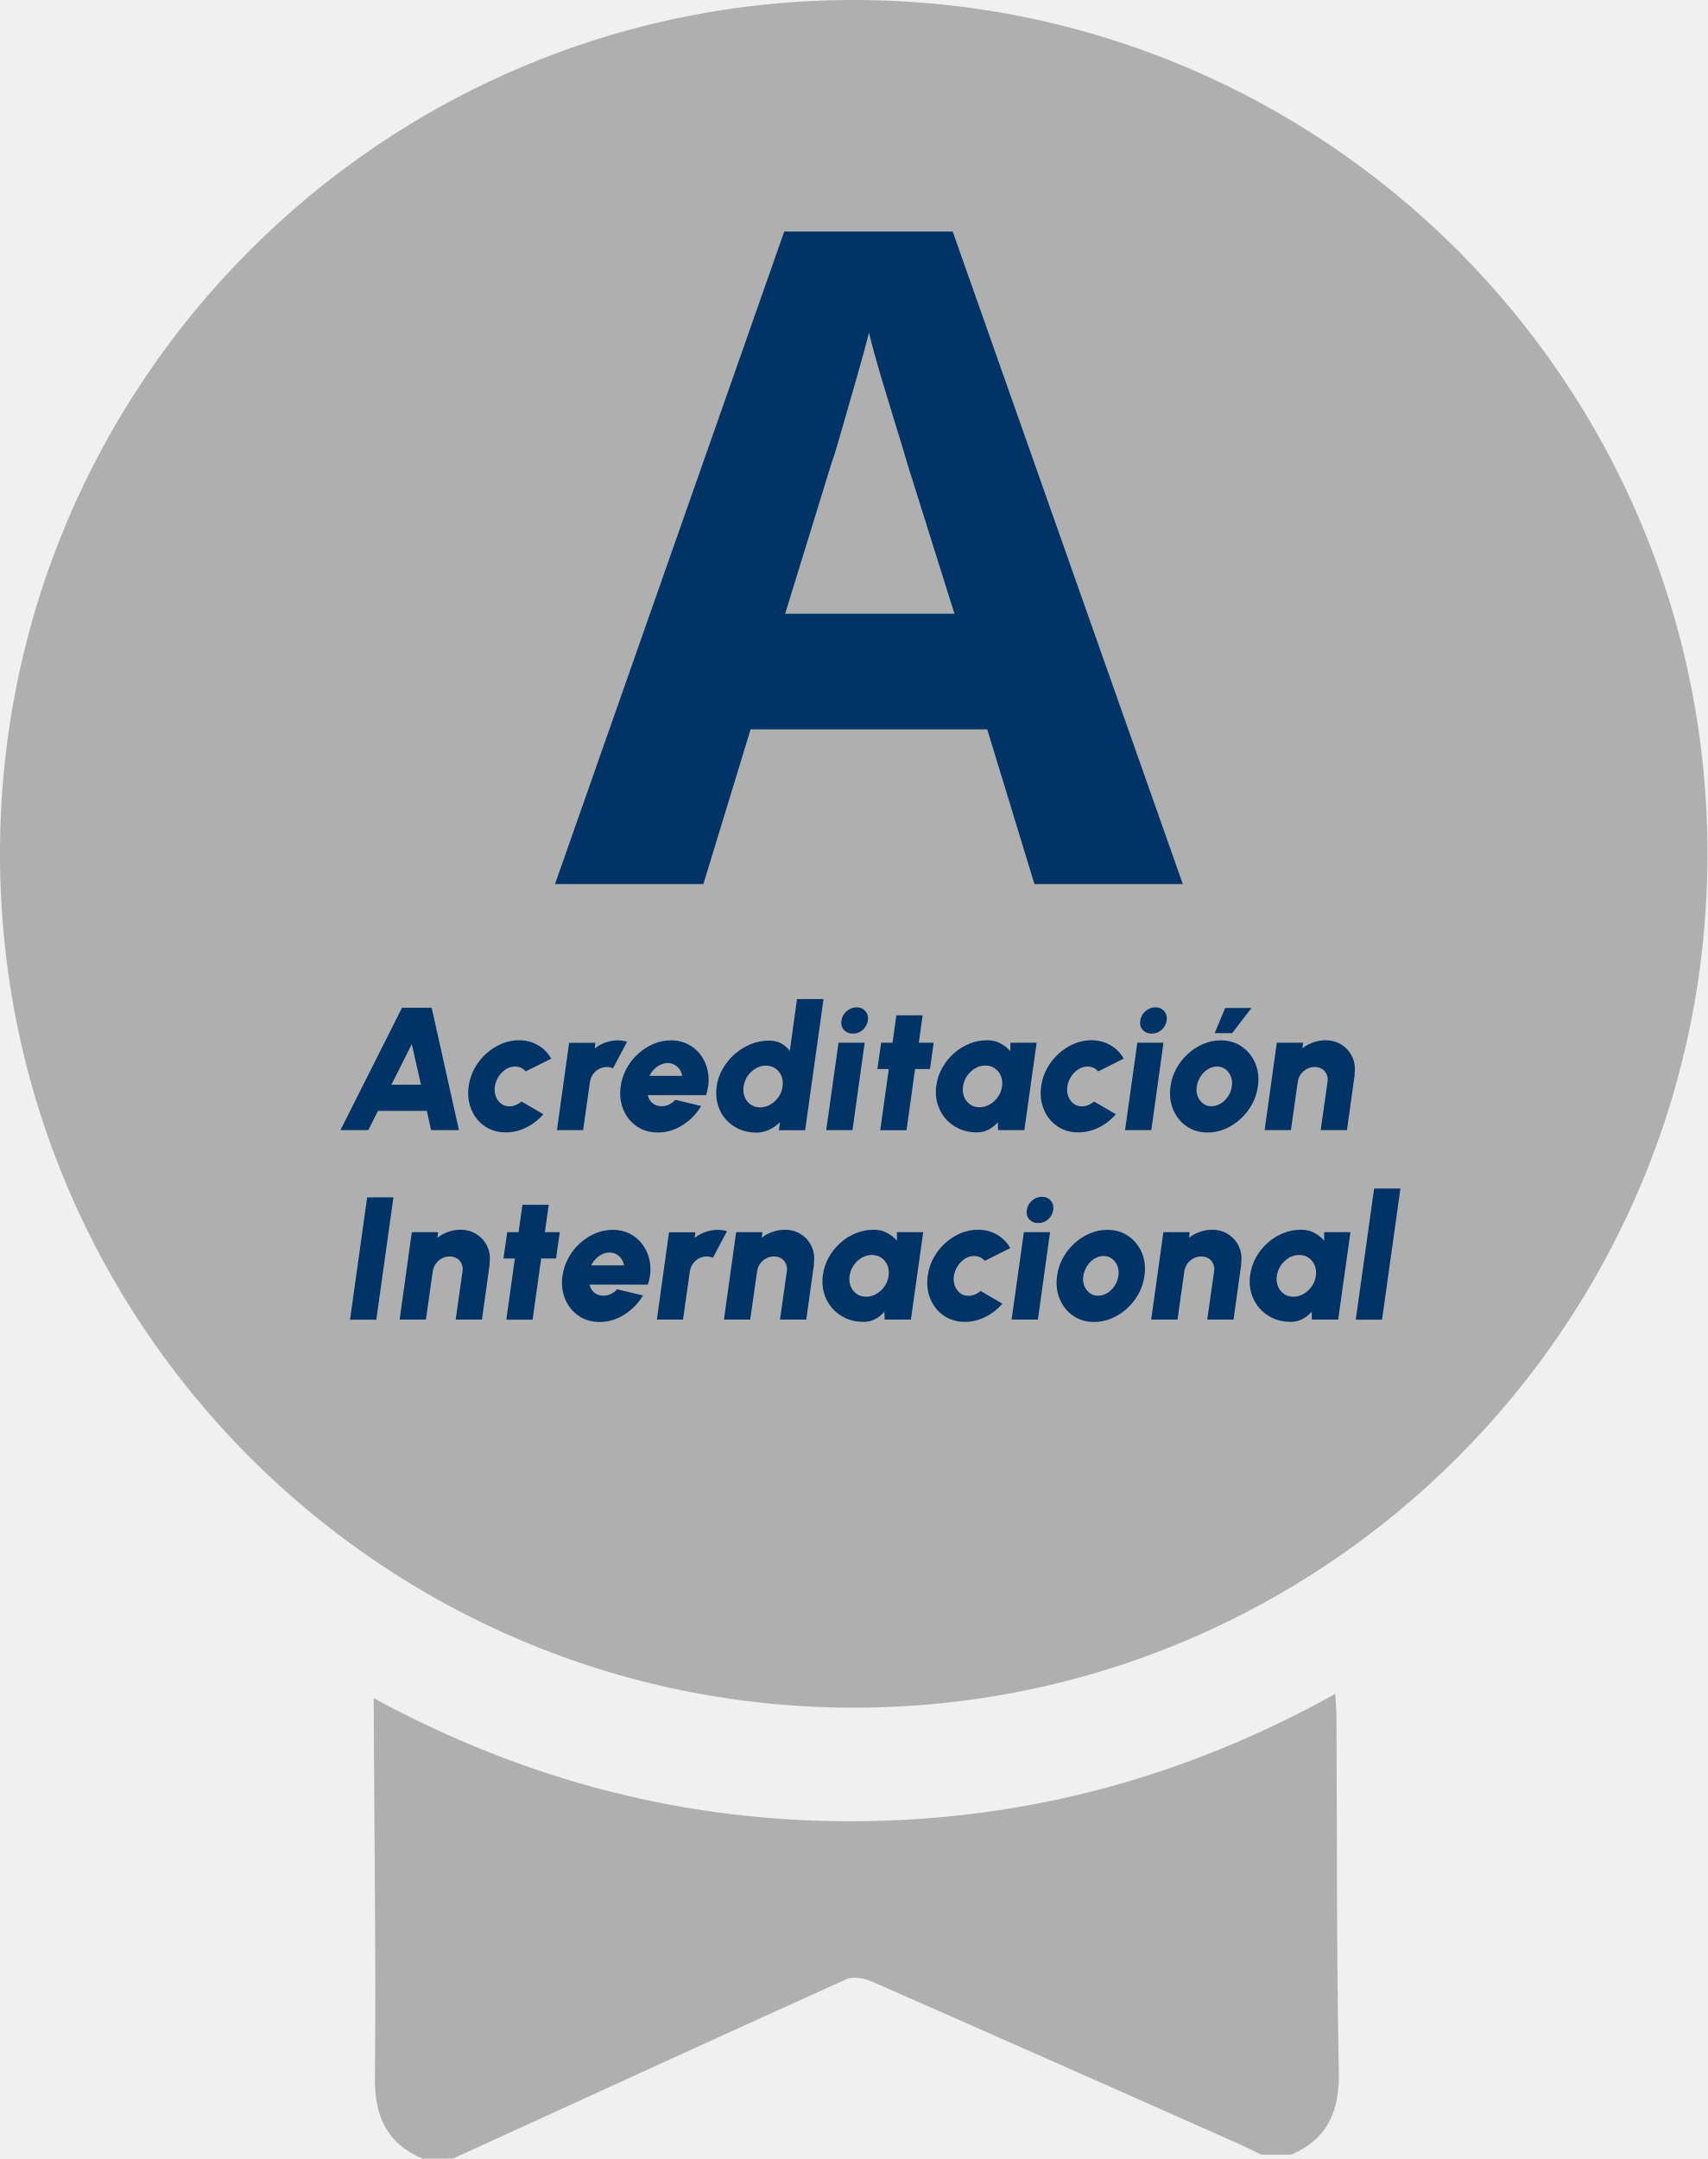
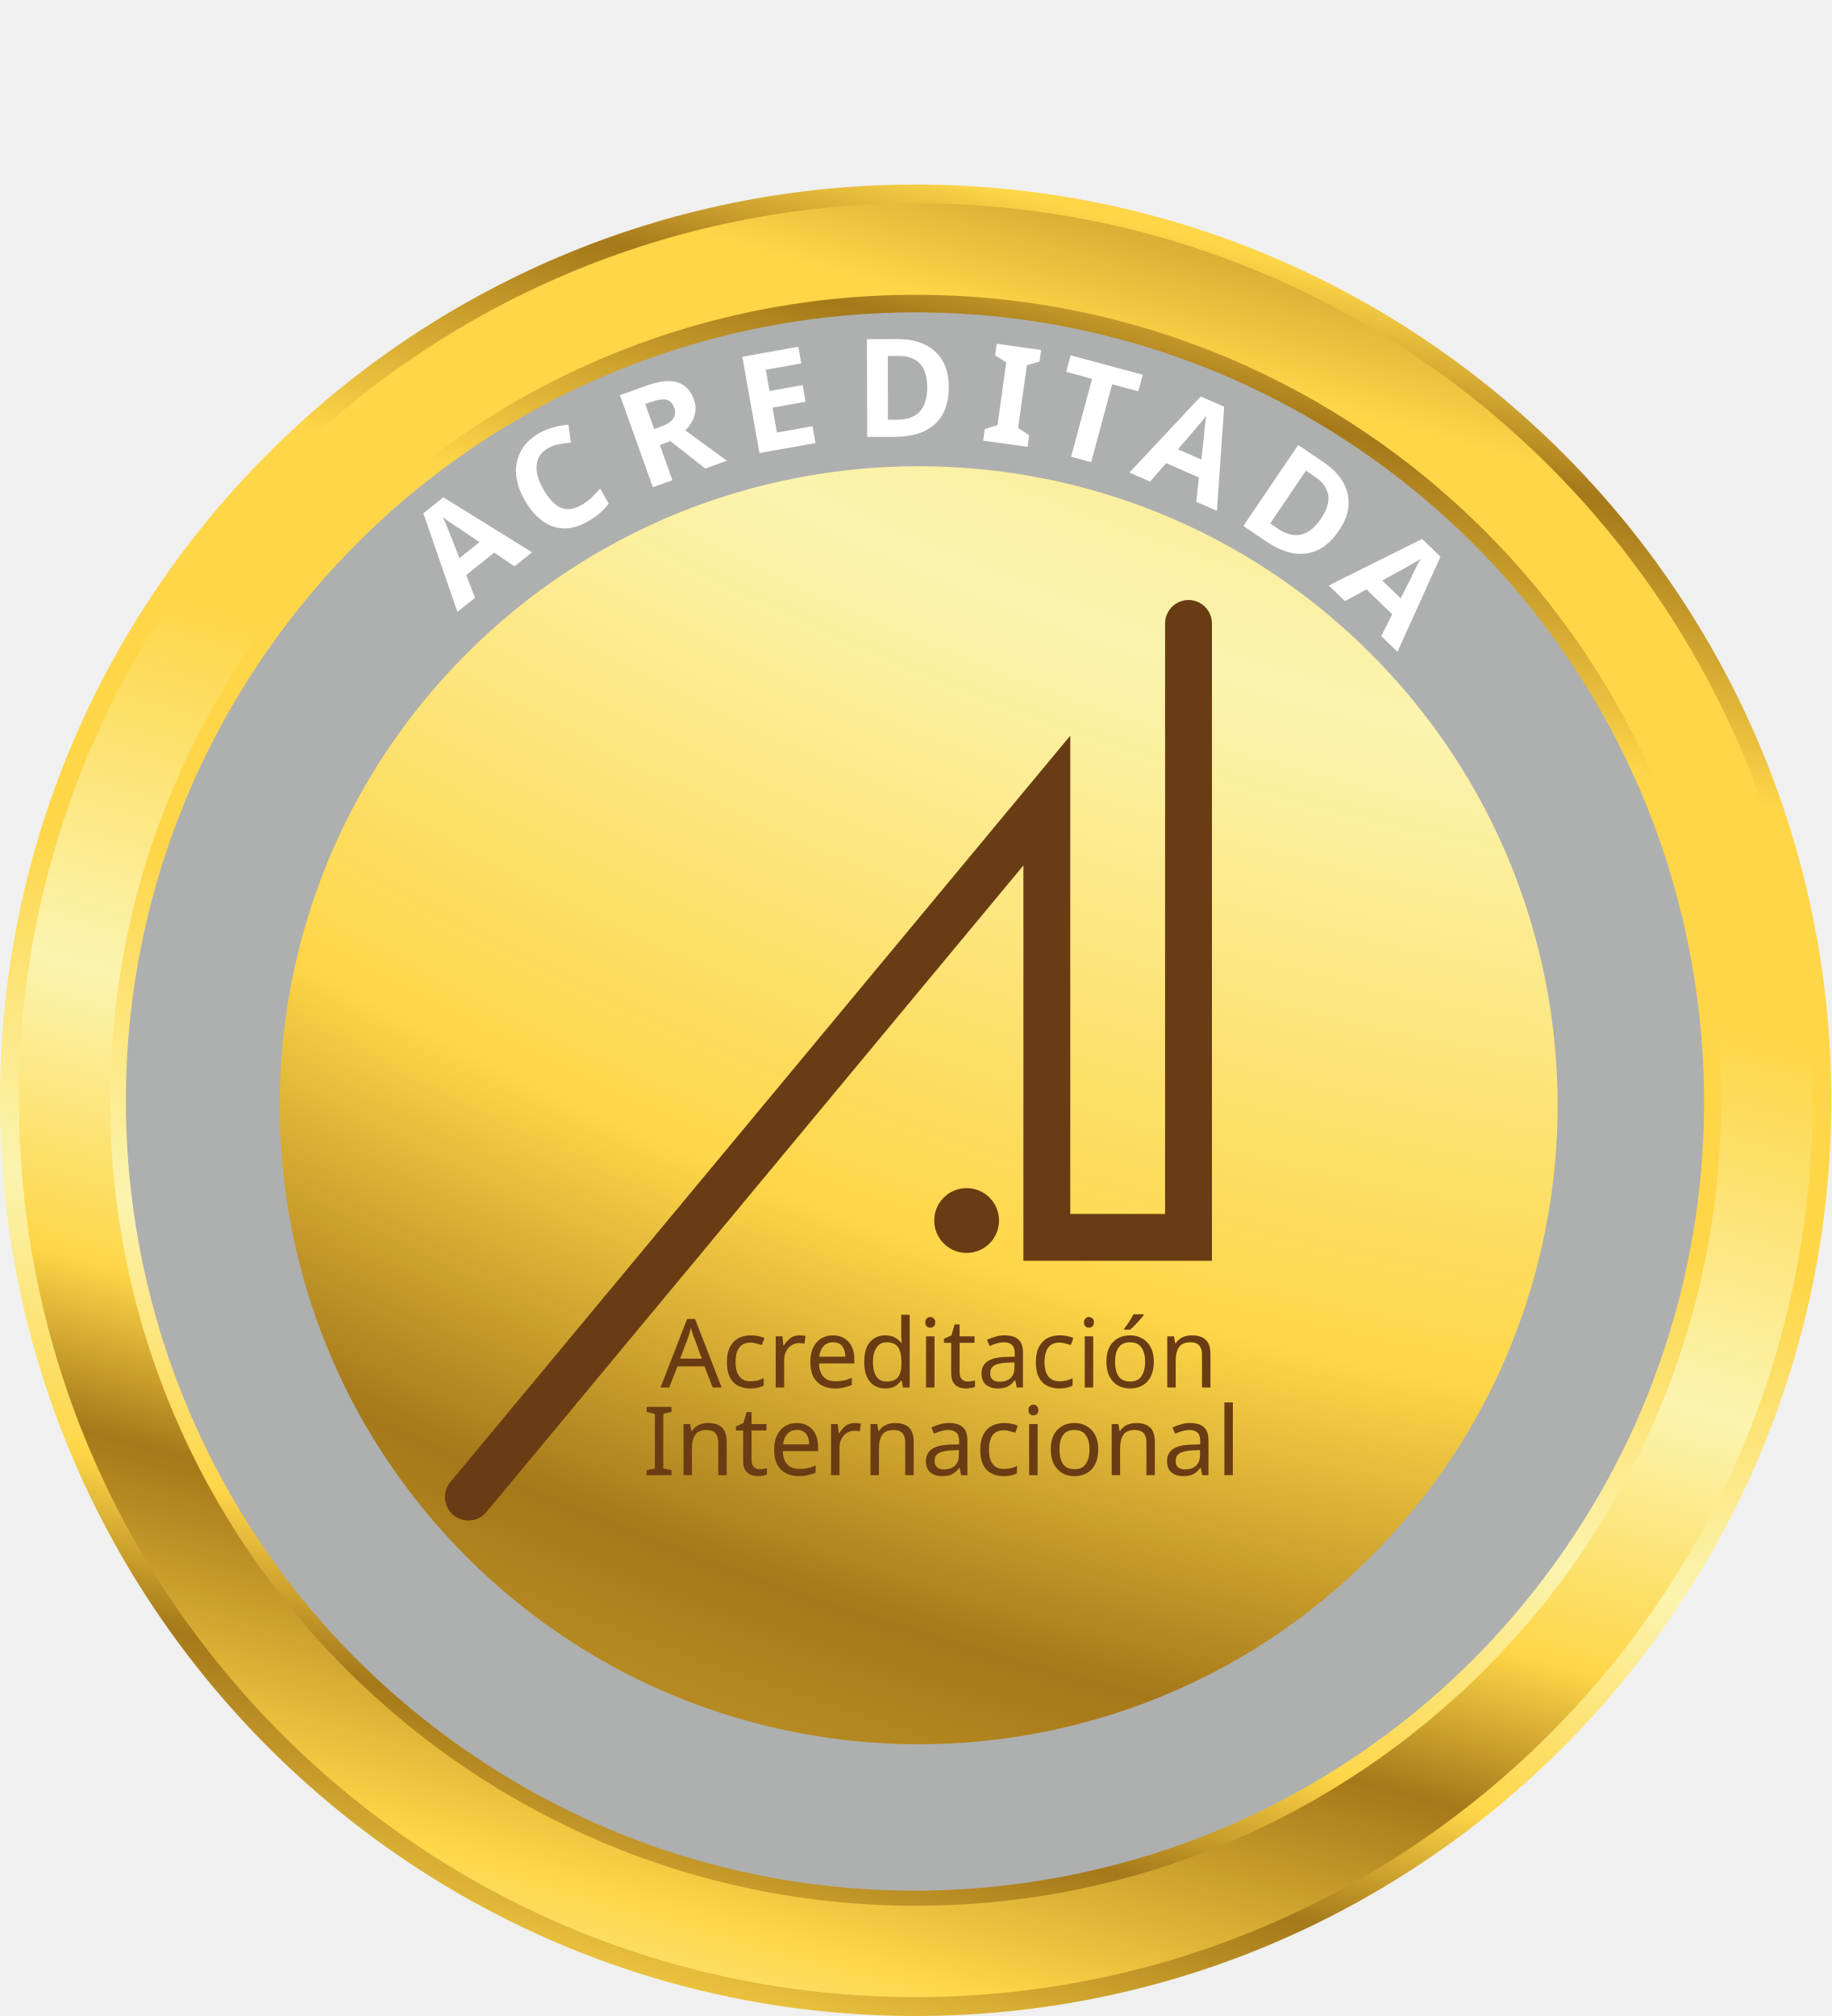
- <svg xmlns="http://www.w3.org/2000/svg" id="Capa_2" viewBox="0 0 151.43 191.44">
+ <svg xmlns="http://www.w3.org/2000/svg" xmlns:xlink="http://www.w3.org/1999/xlink" id="Capa_2" viewBox="0 0 115.31 126.92">
  <defs>
-     <style>.cls-1{font-family:UrbanistItalic-Black, Urbanist;font-size:80.69px;font-variation-settings:'wght' 900;font-weight:800;}.cls-1,.cls-2{fill:#036;}.cls-3{fill:#afafaf;}.cls-3,.cls-2{stroke-width:0px;}</style>
+     <style>.cls-1{fill:url(#_Новый_образец_градиента_165);}.cls-1,.cls-2,.cls-3,.cls-4,.cls-5{stroke-width:0px;}.cls-2{fill:url(#_Безымянный_градиент_5);}.cls-3{fill:url(#_Новый_образец_градиента_165-2);}.cls-6{fill:#fff;font-family:JosefinSansRoman-Bold, 'Josefin Sans';font-size:8.62px;font-variation-settings:'wght' 700;font-weight:700;}.cls-7{fill:none;stroke:#693c14;stroke-linecap:round;stroke-miterlimit:10;stroke-width:2.95px;}.cls-8{font-family:JosefinSansRoman-Regular, 'Josefin Sans';font-size:6.02px;font-variation-settings:'wght' 400;}.cls-8,.cls-5{fill:#693c14;}.cls-4{fill:#aeafaf;}</style>
+     <linearGradient id="_Новый_образец_градиента_165" x1="71.86" y1="14.2" x2="38.26" y2="144.43" gradientUnits="userSpaceOnUse">
+       <stop offset="0" stop-color="#fed648" />
+       <stop offset=".07" stop-color="#a57819" />
+       <stop offset=".19" stop-color="#fed648" />
+       <stop offset=".4" stop-color="#fed648" />
+       <stop offset=".56" stop-color="#fbf4af" />
+       <stop offset=".68" stop-color="#fed648" />
+       <stop offset=".75" stop-color="#a57819" />
+       <stop offset=".88" stop-color="#fed648" />
+       <stop offset=".97" stop-color="#fbf4af" />
+       <stop offset="1" stop-color="#fed648" />
+     </linearGradient>
+     <linearGradient id="_Новый_образец_градиента_165-2" x1="78.1" y1="-5.08" x2="38.85" y2="137.64" xlink:href="#_Новый_образец_градиента_165" />
+     <radialGradient id="_Безымянный_градиент_5" cx="-836.68" cy="2428.51" fx="-836.68" fy="2428.51" r="698.21" gradientTransform="translate(1364.89 -564.39) rotate(45) scale(.48)" gradientUnits="userSpaceOnUse">
+       <stop offset="0" stop-color="#fed648" />
+       <stop offset=".07" stop-color="#a57819" />
+       <stop offset=".19" stop-color="#fed648" />
+       <stop offset=".4" stop-color="#fed648" />
+       <stop offset=".56" stop-color="#fbf4af" />
+       <stop offset=".68" stop-color="#fed648" />
+       <stop offset=".75" stop-color="#a57819" />
+       <stop offset=".88" stop-color="#fed648" />
+       <stop offset=".97" stop-color="#fbf4af" />
+       <stop offset="1" stop-color="#fed648" />
+     </radialGradient>
  </defs>
  <g id="Capa_1-2">
-     <circle class="cls-3" cx="75.71" cy="75.71" r="75.71" />
-     <path class="cls-3" d="m37.54,191.44c-3.18-1.33-4.32-3.71-4.29-7.14.09-10.5-.05-21-.1-31.49,0-.63,0-1.25-.01-2.23,13.46,7.3,27.63,10.99,42.74,10.91,15.06-.08,29.16-3.86,42.53-11.29.05.87.11,1.52.11,2.18.06,10.44,0,20.87.21,31.3.07,3.49-.96,5.98-4.22,7.37-.88,0-1.76,0-2.64.01-.73-.35-1.45-.71-2.18-1.04-10.78-4.78-21.56-9.57-32.36-14.31-.67-.29-1.65-.49-2.25-.22-11.65,5.26-23.27,10.59-34.9,15.91-.88,0-1.76,0-2.64.01Z" />
-     <path class="cls-2" d="m35.66,89.36h2.62l2.42,10.85h-2.47l-.38-1.71h-4.33l-.86,1.71h-2.47l5.46-10.85Zm-.95,6.82h2.62l-.81-3.6-1.81,3.6Z" />
-     <path class="cls-2" d="m46.25,97.67l1.93,1.13c-.42.49-.92.88-1.5,1.17s-1.19.44-1.82.44c-.71,0-1.34-.18-1.87-.55-.54-.37-.93-.86-1.19-1.48-.26-.62-.34-1.3-.24-2.05.08-.57.25-1.1.52-1.59.27-.49.61-.93,1.02-1.3.41-.37.86-.67,1.36-.88.5-.21,1.01-.32,1.55-.32.64,0,1.2.15,1.7.44s.89.69,1.17,1.19l-2.26,1.13c-.12-.14-.26-.25-.42-.32-.16-.07-.34-.11-.52-.11-.29,0-.57.08-.83.25-.26.17-.47.38-.64.65-.17.27-.28.56-.33.87-.04.31-.01.59.08.86.1.27.25.48.46.65.21.17.47.25.76.25.19,0,.37-.04.55-.11.18-.07.36-.18.52-.31Z" />
-     <path class="cls-2" d="m49.39,100.22l1.08-7.75h2.33l-.06.49c.29-.22.61-.4.96-.52.35-.12.71-.19,1.07-.19.28,0,.56.04.84.12l-1.25,2.36c-.17-.08-.35-.12-.54-.12-.24,0-.47.06-.69.17s-.39.27-.54.47c-.14.2-.23.42-.27.66l-.61,4.3h-2.33Z" />
-     <path class="cls-2" d="m58.34,100.42c-.71,0-1.34-.18-1.87-.55-.54-.37-.93-.86-1.19-1.48s-.34-1.31-.24-2.05c.08-.56.25-1.09.52-1.59.27-.49.61-.93,1.02-1.3.41-.37.86-.67,1.36-.88.5-.21,1.01-.32,1.55-.32.62,0,1.17.14,1.64.41.48.27.86.64,1.15,1.1.29.46.47.98.54,1.56.06.58,0,1.18-.21,1.79h-5.17c.05.18.12.35.22.49.1.15.23.26.4.35.17.09.37.13.61.14.23,0,.45-.04.66-.15.21-.1.4-.24.56-.42l2.29.55c-.41.69-.96,1.25-1.64,1.69-.69.44-1.42.66-2.19.66Zm-.75-5.02h2.91c-.04-.22-.12-.42-.24-.59-.12-.17-.27-.3-.45-.4-.18-.1-.38-.15-.6-.15s-.43.05-.64.15c-.21.1-.39.23-.56.4-.17.17-.31.37-.42.59Z" />
-     <path class="cls-2" d="m70.7,88.59h2.33l-1.63,11.63h-2.33l.1-.71c-.28.27-.59.49-.95.66-.35.17-.74.26-1.16.26-.56,0-1.08-.11-1.54-.32-.46-.21-.85-.51-1.18-.88-.32-.37-.55-.81-.69-1.3-.14-.49-.17-1.02-.1-1.58.08-.56.26-1.09.54-1.58.28-.49.64-.92,1.06-1.3.43-.37.9-.67,1.42-.88.52-.21,1.07-.32,1.63-.32.42,0,.78.08,1.08.25.3.17.55.39.76.66l.64-4.59Zm-3.29,9.6c.32,0,.62-.08.91-.25.29-.17.53-.39.72-.67.2-.28.32-.59.36-.93.05-.34.01-.65-.1-.93-.12-.28-.29-.5-.54-.67-.24-.17-.52-.25-.84-.25s-.62.08-.91.25c-.28.17-.52.39-.71.67-.19.28-.31.59-.36.93s-.01.65.1.93c.11.28.29.5.53.67.24.17.51.25.83.25Z" />
-     <path class="cls-2" d="m74.35,92.46h2.33l-1.08,7.75h-2.33l1.09-7.75Zm1.29-.81c-.34,0-.6-.11-.8-.33-.2-.22-.27-.5-.22-.83.05-.33.2-.6.46-.83.26-.22.55-.34.88-.34s.59.11.78.34c.19.22.27.5.22.83-.05.33-.2.61-.45.83-.25.22-.54.33-.87.33Z" />
-     <path class="cls-2" d="m82.47,94.79h-1.32l-.76,5.43h-2.33l.76-5.43h-1.01l.33-2.33h1.01l.34-2.43h2.33l-.34,2.43h1.32l-.33,2.33Z" />
-     <path class="cls-2" d="m89.6,92.46h2.33l-1.09,7.75h-2.33l-.02-.7c-.23.27-.51.49-.82.65-.31.17-.66.25-1.05.25-.58,0-1.11-.11-1.58-.33s-.87-.52-1.2-.9c-.33-.39-.56-.83-.71-1.33-.14-.5-.18-1.05-.09-1.62.08-.55.25-1.07.52-1.55.27-.48.61-.9,1.02-1.27s.87-.65,1.38-.86c.51-.21,1.04-.31,1.59-.31.44,0,.84.09,1.17.28.34.18.63.41.88.69v-.74Zm-2.73,5.72c.32,0,.62-.08.91-.25.29-.17.53-.39.72-.67.2-.28.32-.59.36-.93.05-.34.01-.65-.1-.93-.12-.28-.29-.5-.54-.67-.24-.17-.52-.25-.84-.25s-.62.08-.91.25c-.28.17-.52.39-.71.67-.19.28-.31.59-.36.93s-.01.65.1.93c.11.28.29.5.53.67.24.17.51.25.83.25Z" />
-     <path class="cls-2" d="m97.02,97.67l1.93,1.13c-.42.49-.92.88-1.5,1.17s-1.19.44-1.82.44c-.71,0-1.34-.18-1.87-.55-.54-.37-.93-.86-1.19-1.48-.26-.62-.34-1.3-.24-2.05.08-.57.25-1.1.52-1.59.27-.49.61-.93,1.02-1.3.41-.37.86-.67,1.36-.88.5-.21,1.01-.32,1.55-.32.64,0,1.2.15,1.7.44s.89.69,1.17,1.19l-2.26,1.13c-.12-.14-.26-.25-.42-.32-.16-.07-.34-.11-.52-.11-.29,0-.57.08-.83.25-.26.17-.47.38-.64.65-.17.27-.28.56-.33.87-.04.31-.01.59.08.86.1.27.25.48.46.65.21.17.47.25.76.25.19,0,.37-.04.55-.11.18-.07.36-.18.52-.31Z" />
-     <path class="cls-2" d="m100.85,92.46h2.33l-1.08,7.75h-2.33l1.09-7.75Zm1.29-.81c-.34,0-.6-.11-.8-.33-.2-.22-.27-.5-.22-.83.05-.33.2-.6.46-.83.26-.22.55-.34.88-.34s.59.11.78.34c.19.22.27.5.22.83-.05.33-.2.61-.45.83-.25.22-.54.33-.87.33Z" />
-     <path class="cls-2" d="m107.1,100.42c-.71,0-1.34-.18-1.87-.55-.54-.37-.93-.86-1.19-1.48-.26-.62-.34-1.3-.24-2.05.08-.57.25-1.1.52-1.59.27-.49.61-.93,1.02-1.3.41-.37.86-.67,1.36-.88.5-.21,1.01-.32,1.55-.32.71,0,1.34.18,1.87.55.54.37.93.86,1.2,1.48.26.62.34,1.31.23,2.06-.08.56-.25,1.09-.52,1.58-.27.49-.61.92-1.02,1.3-.41.37-.86.67-1.36.88-.5.21-1.01.32-1.55.32Zm.33-2.33c.29,0,.57-.08.83-.24.26-.16.47-.37.65-.64.18-.27.28-.56.33-.87.05-.33.02-.62-.09-.89-.1-.27-.26-.48-.48-.64-.21-.16-.46-.24-.74-.24s-.56.08-.82.24c-.26.16-.47.38-.65.65-.17.27-.28.56-.33.88-.05.33-.02.63.09.89.11.26.27.47.48.63.21.16.46.23.74.23Zm.29-6.48l.93-2.23h2.33l-1.71,2.23h-1.55Z" />
-     <path class="cls-2" d="m120.14,95.26l-.69,4.95h-2.33l.61-4.3c.04-.24,0-.46-.09-.66-.09-.2-.23-.36-.41-.47s-.39-.17-.64-.17-.47.06-.69.17-.39.27-.54.47c-.14.2-.23.42-.27.66l-.61,4.3h-2.33l1.08-7.75h2.33l-.06.49c.29-.22.61-.4.96-.52.35-.12.71-.19,1.07-.19.56,0,1.05.14,1.46.41.42.27.73.63.94,1.09.21.45.27.96.19,1.52Z" />
-     <path class="cls-2" d="m31.04,117.02l1.52-10.85h2.33l-1.52,10.85h-2.33Z" />
-     <path class="cls-2" d="m43.43,112.06l-.69,4.95h-2.33l.61-4.3c.04-.24,0-.46-.09-.66-.09-.2-.23-.36-.41-.47s-.39-.17-.64-.17-.47.06-.69.17-.39.27-.54.47c-.14.2-.23.42-.27.66l-.61,4.3h-2.33l1.08-7.75h2.33l-.06.49c.29-.22.61-.4.96-.52.35-.12.71-.19,1.07-.19.56,0,1.05.14,1.46.41.42.27.73.63.94,1.09.21.45.27.96.19,1.52Z" />
-     <path class="cls-2" d="m49.31,111.59h-1.32l-.76,5.43h-2.33l.76-5.43h-1.01l.33-2.33h1.01l.34-2.43h2.33l-.34,2.43h1.32l-.33,2.33Z" />
-     <path class="cls-2" d="m53.18,117.22c-.71,0-1.34-.18-1.87-.55-.54-.37-.93-.86-1.19-1.48s-.34-1.31-.24-2.05c.08-.56.25-1.09.52-1.59.27-.49.61-.93,1.02-1.3.41-.37.86-.67,1.36-.88.5-.21,1.01-.32,1.55-.32.62,0,1.17.14,1.64.41.48.27.86.64,1.15,1.1.29.46.47.98.54,1.56.06.58,0,1.18-.21,1.79h-5.17c.05.18.12.35.22.49.1.15.23.26.4.35.17.09.37.13.61.14.23,0,.45-.04.66-.15.21-.1.4-.24.56-.42l2.29.55c-.41.69-.96,1.25-1.64,1.69-.69.44-1.42.66-2.19.66Zm-.75-5.02h2.91c-.04-.22-.12-.42-.24-.59-.12-.17-.27-.3-.45-.4-.18-.1-.38-.15-.6-.15s-.43.05-.64.15c-.21.1-.39.23-.56.4-.17.17-.31.37-.42.59Z" />
-     <path class="cls-2" d="m58.25,117.02l1.08-7.75h2.33l-.06.49c.29-.22.61-.4.96-.52.35-.12.71-.19,1.07-.19.28,0,.56.04.84.12l-1.25,2.36c-.17-.08-.35-.12-.54-.12-.24,0-.47.06-.69.17s-.39.27-.54.47c-.14.2-.23.42-.27.66l-.61,4.3h-2.33Z" />
-     <path class="cls-2" d="m72.19,112.06l-.69,4.95h-2.33l.61-4.3c.04-.24,0-.46-.09-.66-.09-.2-.23-.36-.41-.47s-.39-.17-.64-.17-.47.06-.69.17-.39.27-.54.47c-.14.2-.23.42-.27.66l-.61,4.3h-2.33l1.08-7.75h2.33l-.06.49c.29-.22.61-.4.96-.52.35-.12.71-.19,1.07-.19.56,0,1.05.14,1.46.41.42.27.73.63.94,1.09.21.45.27.96.19,1.52Z" />
-     <path class="cls-2" d="m79.54,109.26h2.33l-1.09,7.75h-2.33l-.02-.7c-.23.27-.51.49-.82.65-.31.17-.66.25-1.05.25-.58,0-1.11-.11-1.58-.33s-.87-.52-1.2-.9c-.33-.39-.56-.83-.71-1.33-.14-.5-.18-1.05-.09-1.62.08-.55.25-1.07.52-1.55.27-.48.61-.9,1.02-1.27s.87-.65,1.38-.86c.51-.21,1.04-.31,1.59-.31.44,0,.84.09,1.17.28.34.18.63.41.88.69v-.74Zm-2.73,5.72c.32,0,.62-.08.91-.25.29-.17.53-.39.72-.67.2-.28.32-.59.36-.93.05-.34.01-.65-.1-.93-.12-.28-.29-.5-.54-.67-.24-.17-.52-.25-.84-.25s-.62.08-.91.25c-.28.17-.52.39-.71.67-.19.28-.31.59-.36.93s-.01.65.1.93c.11.28.29.5.53.67.24.17.51.25.83.25Z" />
-     <path class="cls-2" d="m86.96,114.47l1.93,1.13c-.42.49-.92.88-1.5,1.17s-1.19.44-1.82.44c-.71,0-1.34-.18-1.87-.55-.54-.37-.93-.86-1.19-1.48-.26-.62-.34-1.3-.24-2.05.08-.57.25-1.1.52-1.59.27-.49.61-.93,1.02-1.3.41-.37.86-.67,1.36-.88.5-.21,1.01-.32,1.55-.32.64,0,1.2.15,1.7.44s.89.69,1.17,1.19l-2.26,1.13c-.12-.14-.26-.25-.42-.32-.16-.07-.34-.11-.52-.11-.29,0-.57.08-.83.25-.26.17-.47.38-.64.65-.17.27-.28.56-.33.87-.04.31-.01.59.08.86.1.27.25.48.46.65.21.17.47.25.76.25.19,0,.37-.04.55-.11.18-.07.36-.18.52-.31Z" />
-     <path class="cls-2" d="m90.79,109.26h2.33l-1.08,7.75h-2.33l1.09-7.75Zm1.29-.81c-.34,0-.6-.11-.8-.33-.2-.22-.27-.5-.22-.83.05-.33.2-.6.46-.83.26-.22.55-.34.88-.34s.59.11.78.34c.19.22.27.5.22.83-.05.33-.2.61-.45.83-.25.22-.54.33-.87.33Z" />
-     <path class="cls-2" d="m97.04,117.22c-.71,0-1.34-.18-1.87-.55-.54-.37-.93-.86-1.19-1.48-.26-.62-.34-1.3-.24-2.05.08-.57.25-1.1.52-1.59.27-.49.61-.93,1.02-1.3.41-.37.86-.67,1.36-.88.5-.21,1.01-.32,1.55-.32.71,0,1.34.18,1.87.55.54.37.93.86,1.2,1.48.26.62.34,1.31.23,2.06-.08.56-.25,1.09-.52,1.58-.27.49-.61.92-1.02,1.3-.41.37-.86.67-1.36.88-.5.21-1.01.32-1.55.32Zm.33-2.33c.29,0,.57-.08.83-.24.26-.16.47-.37.65-.64.18-.27.28-.56.33-.87.05-.33.02-.62-.09-.89-.1-.27-.26-.48-.48-.64-.21-.16-.46-.24-.74-.24s-.56.08-.82.24c-.26.16-.47.38-.65.65-.17.27-.28.56-.33.88-.05.33-.02.63.09.89.11.26.27.47.48.63.21.16.46.23.74.23Z" />
-     <path class="cls-2" d="m110.08,112.06l-.69,4.95h-2.33l.61-4.3c.04-.24,0-.46-.09-.66-.09-.2-.23-.36-.41-.47s-.39-.17-.64-.17-.47.06-.69.17-.39.27-.54.47c-.14.2-.23.42-.27.66l-.61,4.3h-2.33l1.08-7.75h2.33l-.06.49c.29-.22.61-.4.96-.52.35-.12.71-.19,1.07-.19.56,0,1.05.14,1.46.41.42.27.73.63.94,1.09.21.45.27.96.19,1.52Z" />
-     <path class="cls-2" d="m117.43,109.26h2.33l-1.09,7.75h-2.33l-.02-.7c-.23.27-.51.49-.82.65-.31.17-.66.25-1.05.25-.58,0-1.11-.11-1.58-.33s-.87-.52-1.2-.9c-.33-.39-.56-.83-.71-1.33-.14-.5-.18-1.05-.09-1.62.08-.55.25-1.07.52-1.55.27-.48.61-.9,1.02-1.27s.87-.65,1.38-.86c.51-.21,1.04-.31,1.59-.31.44,0,.84.09,1.17.28.34.18.63.41.88.69v-.74Zm-2.73,5.72c.32,0,.62-.08.91-.25.29-.17.53-.39.72-.67.2-.28.32-.59.36-.93.05-.34.01-.65-.1-.93-.12-.28-.29-.5-.54-.67-.24-.17-.52-.25-.84-.25s-.62.08-.91.25c-.28.17-.52.39-.71.67-.19.28-.31.59-.36.93s-.01.65.1.93c.11.28.29.5.53.67.24.17.51.25.83.25Z" />
-     <path class="cls-2" d="m120.23,117.02l1.63-11.63h2.33l-1.63,11.63h-2.33Z" />
-     <text class="cls-1" transform="translate(49.22 78.39)">
+     <path class="cls-1" d="m57.65,126.92C25.86,126.92,0,101.06,0,69.27S25.86,11.62,57.65,11.62s57.65,25.86,57.65,57.65-25.86,57.65-57.65,57.65Zm0-107.18c-27.31,0-49.52,22.22-49.52,49.52s22.22,49.52,49.52,49.52,49.52-22.22,49.52-49.52-22.22-49.52-49.52-49.52Z" />
+     <path class="cls-3" d="m57.65,12.8C26.52,12.8,1.19,38.13,1.19,69.27s25.33,56.46,56.46,56.46,56.47-25.33,56.47-56.46S88.79,12.8,57.65,12.8Zm0,107.18c-27.96,0-50.71-22.75-50.71-50.71S29.69,18.56,57.65,18.56s50.71,22.75,50.71,50.71-22.75,50.71-50.71,50.71Z" />
+     <circle class="cls-4" cx="57.61" cy="69.35" r="49.68" transform="translate(-32.34 75.49) rotate(-54.19)" />
+     <circle class="cls-4" cx="57.61" cy="69.35" r="47.69" transform="translate(-32.16 61.05) rotate(-45)" />
+     <circle class="cls-4" cx="57.61" cy="69.35" r="44.02" transform="translate(-22.35 27.71) rotate(-22.78)" />
+     <text class="cls-6" transform="translate(28.8 38.52) rotate(-38.58) scale(1.01 1)">
      <tspan x="0" y="0">A</tspan>
    </text>
+     <text class="cls-6" transform="translate(34.08 34.37) rotate(-29.41) scale(1.01 1)">
+       <tspan x="0" y="0">C</tspan>
+     </text>
+     <text class="cls-6" transform="translate(40.36 30.94) rotate(-19.65) scale(1.01 1)">
+       <tspan x="0" y="0">R</tspan>
+     </text>
+     <text class="cls-6" transform="translate(47.04 28.66) rotate(-10.11) scale(1.01 1)">
+       <tspan x="0" y="0">E</tspan>
+     </text>
+     <text class="cls-6" transform="translate(53.81 27.51) rotate(-.13) scale(1.01 1)">
+       <tspan x="0" y="0">D</tspan>
+     </text>
+     <text class="cls-6" transform="translate(61.62 27.7) rotate(7.97) scale(1.01 1)">
+       <tspan x="0" y="0">I</tspan>
+     </text>
+     <text class="cls-6" transform="translate(65.64 28.27) rotate(15.07) scale(1.01 1)">
+       <tspan x="0" y="0">T</tspan>
+     </text>
+     <text class="cls-6" transform="translate(71.11 29.75) rotate(23.63) scale(1.01 1)">
+       <tspan x="0" y="0">A</tspan>
+     </text>
+     <text class="cls-6" transform="translate(77.63 32.67) rotate(34.12) scale(1.01 1)">
+       <tspan x="0" y="0">D</tspan>
+     </text>
+     <text class="cls-6" transform="translate(83.66 36.86) rotate(43.97) scale(1.01 1)">
+       <tspan x="0" y="0">A</tspan>
+     </text>
+     <circle class="cls-2" cx="57.84" cy="69.58" r="40.23" transform="translate(-32.26 61.28) rotate(-45)" />
+     <text class="cls-8" transform="translate(41.59 87.35)">
+       <tspan x="0" y="0">Acreditación</tspan>
+     </text>
+     <text class="cls-8" transform="translate(40.48 92.87)">
+       <tspan x="0" y="0">Internacional</tspan>
+     </text>
+     <polyline class="cls-7" points="29.49 94.25 65.91 50.4 65.91 77.9 74.83 77.9 74.83 39.25" />
+     <circle class="cls-5" cx="60.86" cy="76.84" r="2.04" />
  </g>
</svg>
